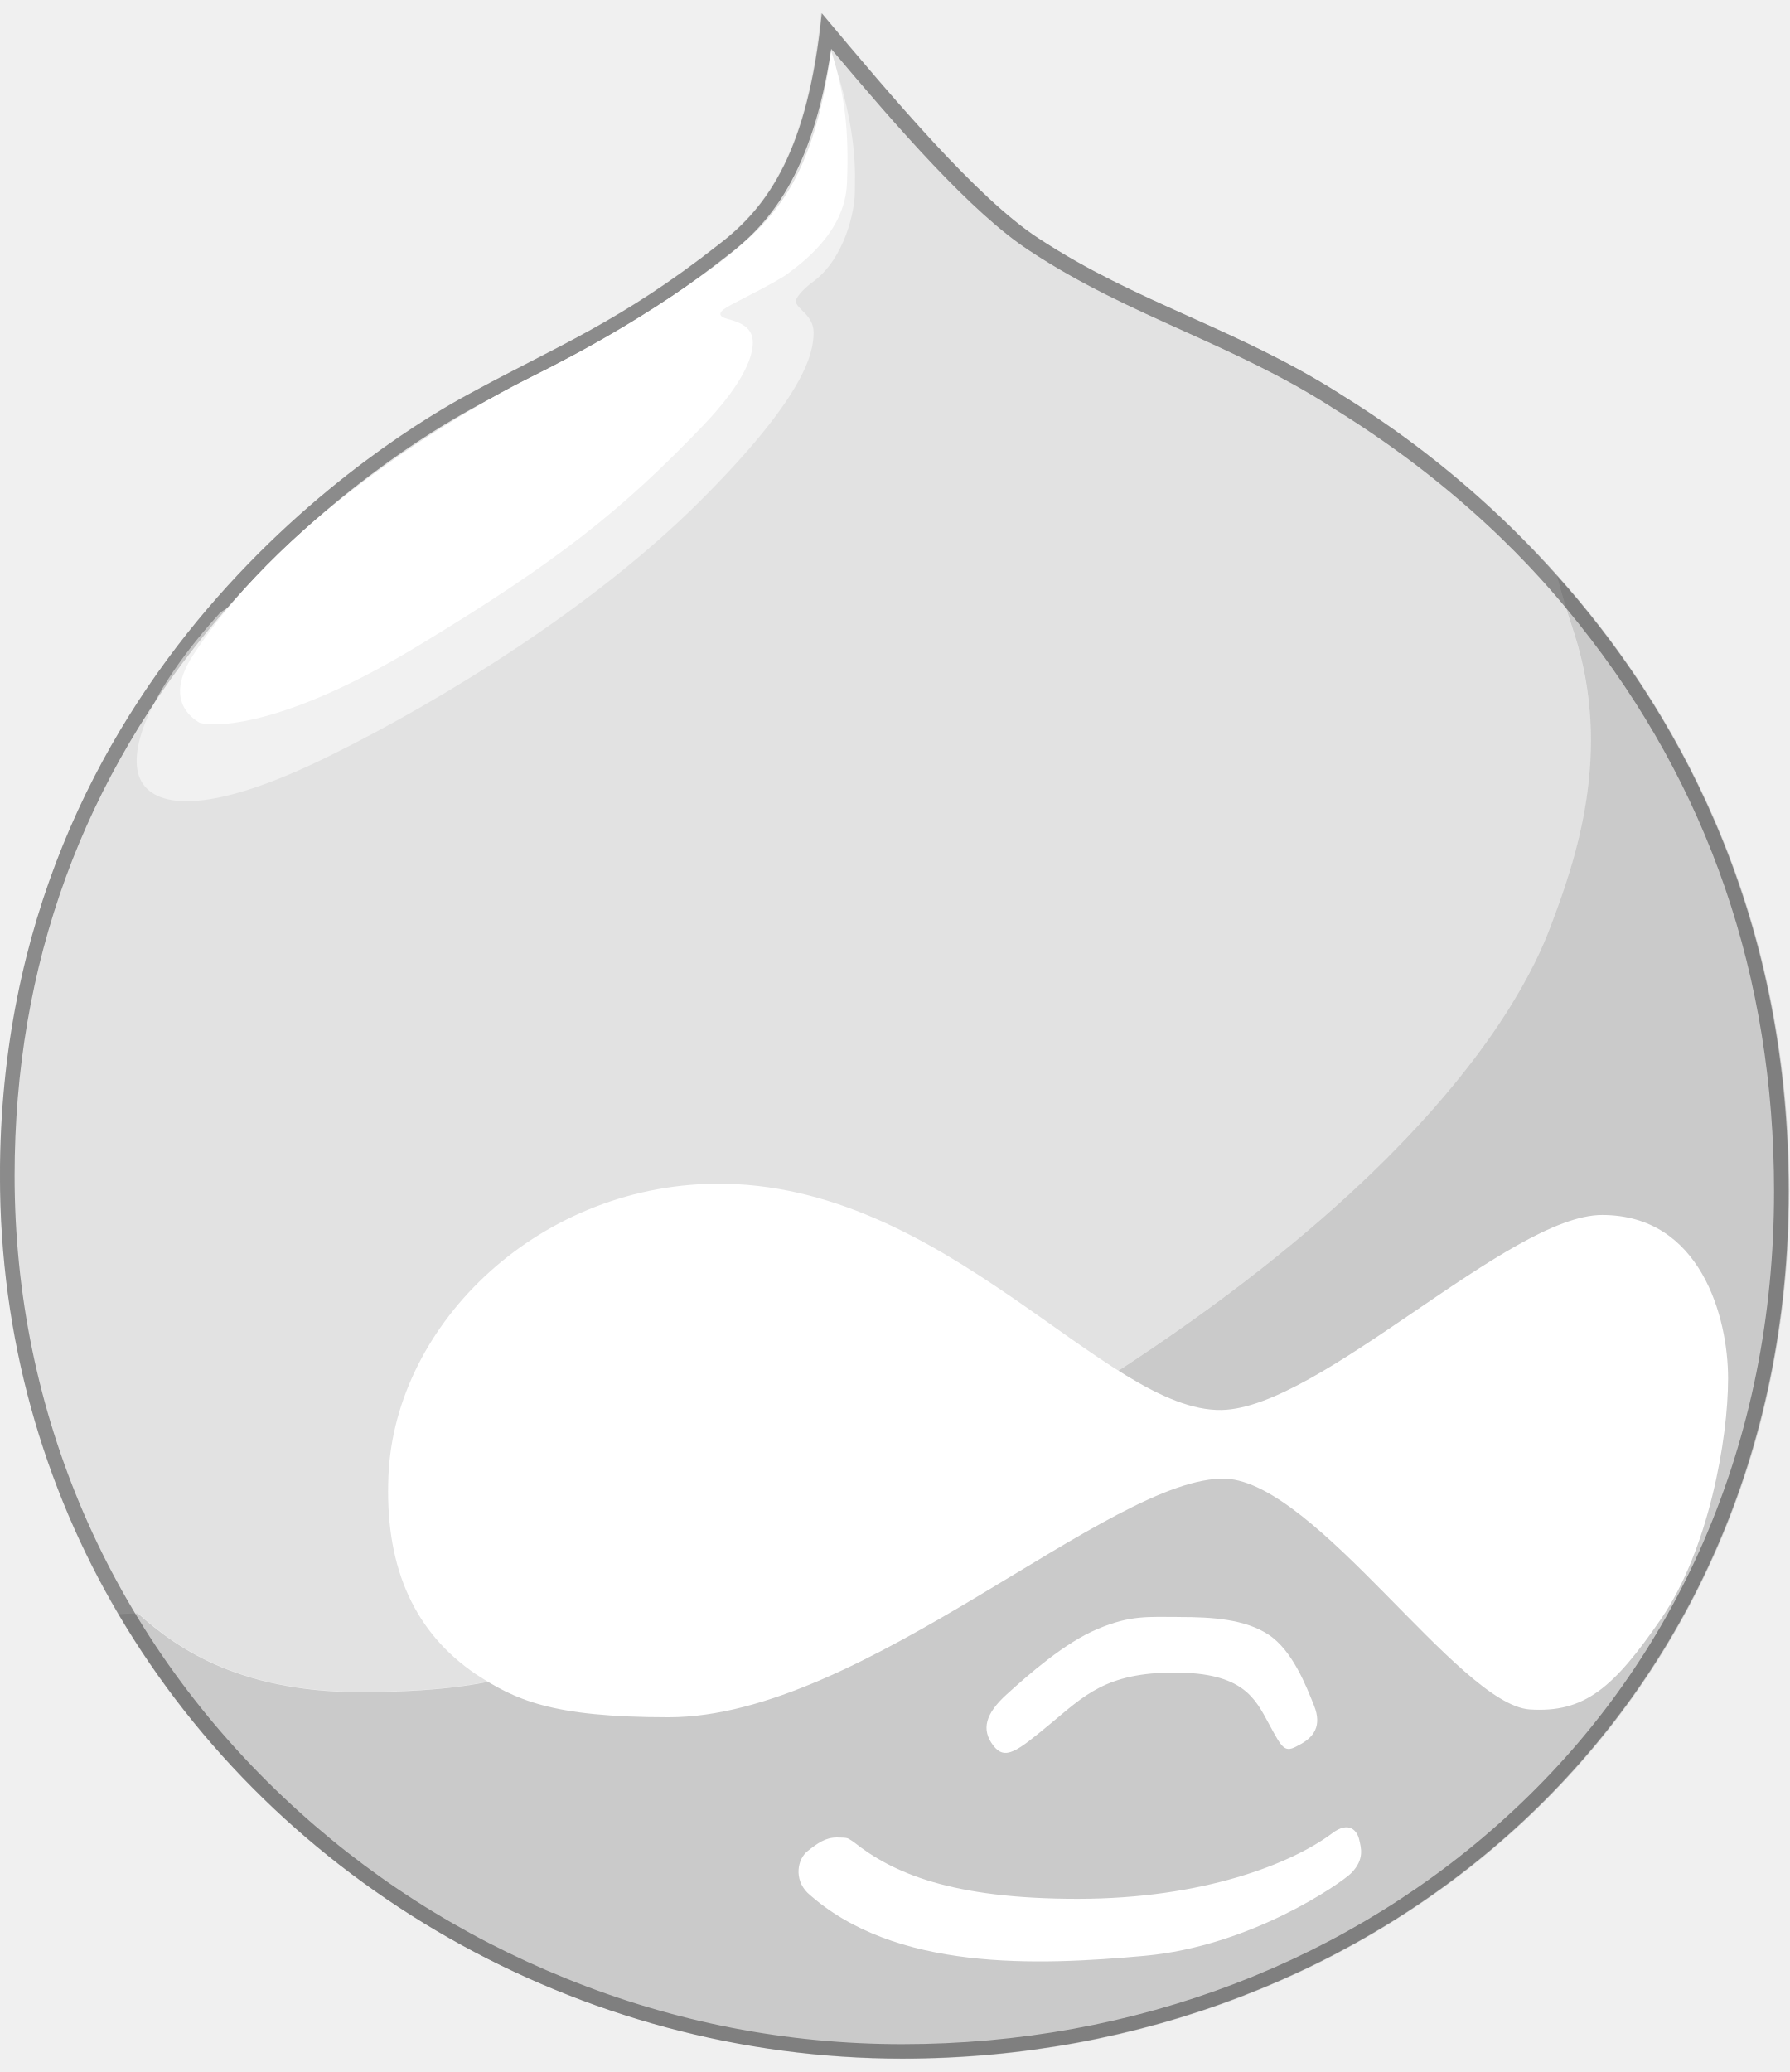
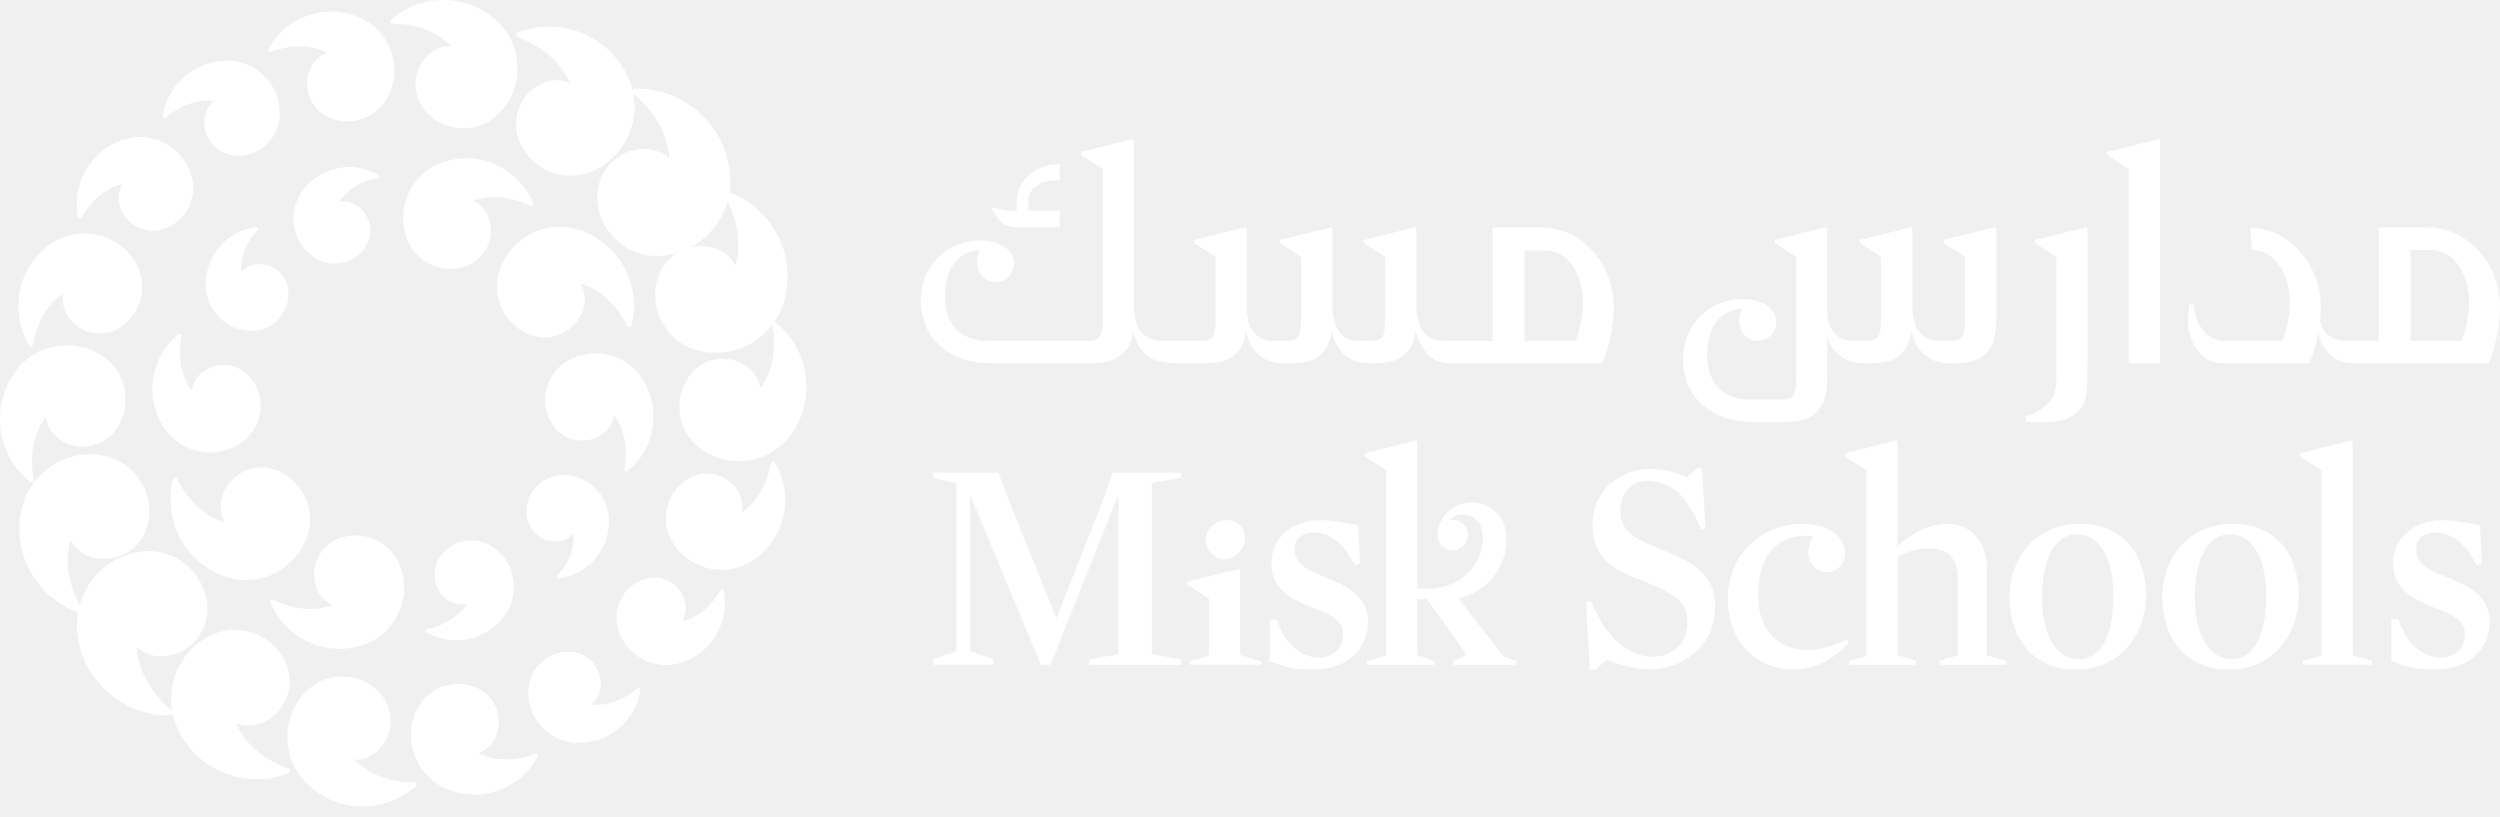
- <svg xmlns="http://www.w3.org/2000/svg" width="57" height="66" viewBox="471.5 467 57 66" enable-background="new 471.5 467 57 66">
-   <path opacity=".2" fill="#303030" d="M528.5 504.965c0 16.634-13.123 27.615-28.24 27.615-10.29 0-19.894-5.523-24.978-14.167l.605-.027c1.313 1.192 3.39 2.58 7.404 2.515 4.77-.064 5.645-.875 9.855-2.756 22.716-10.17 26.925-19.457 27.736-21.59s2.013-5.587.756-9.415c-.242-.737-.42-1.333-.54-1.808-3.018-3.372-6.017-5.225-6.92-5.784-.14-.093-.29-.177-.43-.26l.44.26c2.01 1.247 14.314 8.782 14.314 25.417z" />
-   <path fill="#fff" d="M509.09 518.507c1.006 0 2.077.065 2.83.568.756.503 1.193 1.63 1.445 2.263.25.634 0 1.006-.503 1.258-.438.25-.503.12-.94-.69-.44-.81-.82-1.63-3.01-1.63s-2.887.755-3.948 1.63c-1.062.876-1.443 1.193-1.825.69s-.253-1.006.437-1.63 1.825-1.63 2.888-2.077c1.06-.45 1.62-.383 2.625-.383zm-10.413 7.152c1.257 1.005 3.14 1.825 7.153 1.825 4.015 0 6.836-1.137 8.094-2.077.568-.438.82-.065.875.187.056.25.186.624-.252 1.07-.316.317-3.194 2.33-6.594 2.636-3.4.31-7.964.504-10.73-2.01-.438-.44-.316-1.07 0-1.323.317-.25.568-.438.94-.438.374.008.317.008.513.13z" />
-   <path opacity=".2" fill="#aaa" d="M520.89 496.545c-.81 2.133-5.02 11.42-27.735 21.59-4.21 1.88-5.085 2.69-9.854 2.756-4.013.066-6.09-1.32-7.403-2.514l-.605.028h-.01c-2.393-4.042-3.78-8.783-3.78-13.952 0-7.852 2.97-13.654 6.287-17.687.11-.13.213-.26.325-.382 2.683-3.148 5.55-5.17 7.218-6.203.038-.028.075-.047.112-.065.42-.25.754-.447.987-.568 2.757-1.51 4.77-2.263 7.963-4.77.12-.092.242-.186.354-.288l.008-.01c.875-.754 1.64-1.76 2.18-3.4v-.008c.325-.97.567-2.16.716-3.65l.02.018c2.253 2.69 4.954 5.886 6.89 7.144.69.447 1.38.848 2.068 1.202l.3.15c2.243 1.126 4.507 1.945 6.807 3.333l.428.26c.903.56 3.902 2.412 6.92 5.784.12.475.298 1.07.54 1.807 1.274 3.837.073 7.292-.737 9.425z" />
-   <path opacity=".5" fill="#333" d="M514.176 479.538c-3.26-2.077-6.464-2.887-9.603-4.955-1.938-1.267-4.64-4.47-6.893-7.162-.438 4.332-1.686 6.148-3.26 7.35-3.195 2.515-5.207 3.26-7.963 4.77-2.338 1.256-14.958 8.726-14.958 24.913 0 5.17 1.387 9.91 3.77 13.96 5.077 8.635 14.68 14.158 24.97 14.158 15.126 0 28.24-10.98 28.24-27.614 0-9.127-3.707-15.526-7.386-19.633-3.016-3.382-6.015-5.217-6.918-5.785zm7.627 7.34c4.117 5.15 6.213 11.23 6.213 18.077 0 3.968-.755 7.712-2.245 11.148-1.414 3.25-3.444 6.13-6.053 8.56-5.15 4.806-12.062 7.45-19.475 7.45-3.67 0-7.265-.698-10.692-2.086-3.372-1.36-6.398-3.297-9.016-5.774-5.532-5.225-8.57-12.257-8.57-19.8 0-6.716 2.18-12.695 6.483-17.753 3.288-3.865 6.836-6.007 8.196-6.743.67-.363 1.285-.69 1.89-.997 1.892-.97 3.68-1.89 6.14-3.818 1.312-.997 2.71-2.58 3.305-6.585 2.077 2.468 4.48 5.234 6.314 6.426 1.63 1.08 3.307 1.835 4.918 2.562 1.527.69 3.11 1.406 4.676 2.403l.056.037c4.62 2.84 7.06 5.896 7.86 6.892z" />
-   <path opacity=".5" fill="#fff" d="M497.98 468.678c.874 2.58.753 3.893.753 4.452 0 .56-.307 2.077-1.313 2.832-.438.317-.568.568-.568.624 0 .25.568.438.568 1.006 0 .69-.317 2.077-3.642 5.393-3.325 3.316-8.103 6.278-11.8 8.103-3.698 1.826-5.468 1.686-5.97.81s.185-2.83 2.514-5.392l9.667-6.278 9.164-6.398.503-2.44" />
-   <path fill="#fff" d="M497.98 468.613c-.57 4.145-1.826 5.393-3.512 6.715-2.83 2.133-5.588 3.446-6.212 3.763-1.63.82-7.535 4.08-10.608 8.784-.94 1.444 0 2.012.186 2.133.187.12 2.33.372 6.9-2.385 4.574-2.757 6.595-4.387 9.175-7.078 1.377-1.444 1.573-2.263 1.573-2.636 0-.438-.316-.624-.82-.754-.25-.065-.316-.187 0-.373.317-.186 1.622-.82 1.938-1.07.318-.25 1.827-1.257 1.882-2.887.065-1.63-.056-2.766-.503-4.21zm-14.112 45.628c.065-4.898 4.648-9.472 10.422-9.536 7.348-.065 12.424 7.283 16.13 7.208 3.14-.064 9.166-6.212 12.118-6.212 3.14 0 4.014 3.26 4.014 5.206 0 1.938-.623 5.458-2.133 7.656-1.51 2.198-2.44 3.008-4.2 2.888-2.264-.187-6.78-7.21-9.67-7.35-3.64-.12-11.547 7.6-17.75 7.6-3.763 0-4.9-.567-6.147-1.378-1.92-1.312-2.85-3.315-2.785-6.08z" />
+ <svg xmlns="http://www.w3.org/2000/svg" width="150" height="49" viewBox="0 0 150 49" fill="none">
+   <g clip-path="url(#clip0_6682_1527)">
+     <path fill-rule="evenodd" clip-rule="evenodd" d="M26.53 0C25.432 0.016 24.338 0.412 23.461 1.184C23.413 1.229 23.403 1.307 23.439 1.364C23.464 1.4 23.502 1.422 23.541 1.426C23.55 1.426 23.559 1.425 23.565 1.425C25.016 1.411 26.301 1.946 27.059 2.769C26.541 2.759 26.02 2.954 25.63 3.356C24.688 4.323 24.702 5.876 25.663 6.825C26.861 8.01 28.788 7.992 29.967 6.784C31.439 5.274 31.415 2.847 29.916 1.365C29.011 0.47 27.84 0.016 26.666 0H26.53ZM16.116 2.935C16.09 2.99 16.105 3.057 16.154 3.095C16.186 3.118 16.223 3.124 16.259 3.115C16.266 3.113 16.272 3.11 16.28 3.107C17.505 2.644 18.759 2.699 19.654 3.161C19.21 3.314 18.829 3.639 18.622 4.103C18.119 5.216 18.607 6.528 19.711 7.034C21.092 7.668 22.721 7.051 23.349 5.662C24.135 3.923 23.372 1.871 21.646 1.081C21.072 0.819 20.471 0.695 19.88 0.694C18.352 0.694 16.889 1.523 16.116 2.935ZM31.057 1.953C30.99 1.981 30.951 2.057 30.969 2.129C30.98 2.176 31.012 2.213 31.05 2.232C31.06 2.236 31.067 2.237 31.075 2.241C32.581 2.777 33.709 3.817 34.185 4.955C33.653 4.748 33.043 4.753 32.489 5.021C31.153 5.663 30.587 7.275 31.227 8.619C32.025 10.301 34.024 11.013 35.693 10.209C37.449 9.365 38.353 7.446 37.999 5.609C38.005 5.611 38.009 5.615 38.014 5.619C39.336 6.714 40.092 8.178 40.157 9.5C39.699 9.095 39.081 8.877 38.425 8.94C36.846 9.094 35.691 10.508 35.844 12.097C36.036 14.084 37.791 15.539 39.764 15.347C40.063 15.318 40.355 15.258 40.633 15.174C40.053 15.535 39.603 16.113 39.417 16.833C38.946 18.677 40.047 20.558 41.878 21.034C43.591 21.479 45.33 20.813 46.343 19.486C46.343 19.489 46.34 19.495 46.34 19.5C46.342 19.508 46.345 19.516 46.345 19.524C46.617 20.996 46.311 22.395 45.62 23.312C45.54 22.784 45.25 22.292 44.779 21.965C43.644 21.18 42.092 21.47 41.312 22.616C40.981 23.101 40.804 23.647 40.77 24.195C40.705 25.26 41.181 26.333 42.118 26.982C43.891 28.207 46.316 27.753 47.536 25.965C47.912 25.413 48.161 24.811 48.287 24.195C48.648 22.434 48.022 20.555 46.569 19.376C46.532 19.346 46.48 19.342 46.438 19.356C46.732 18.938 46.958 18.461 47.093 17.936C47.785 15.236 46.307 12.493 43.764 11.546C43.821 11.18 43.834 10.799 43.798 10.413C43.511 7.455 41.003 5.262 38.1 5.322C38.037 5.325 37.983 5.365 37.96 5.423C37.893 5.14 37.795 4.859 37.665 4.586C36.769 2.695 34.898 1.596 32.948 1.596C32.316 1.596 31.675 1.712 31.057 1.953ZM43.649 12.079C44.318 13.402 44.466 14.81 44.126 15.921C43.844 15.407 43.364 15.007 42.756 14.849C42.312 14.734 41.864 14.737 41.446 14.835C42.517 14.258 43.316 13.26 43.649 12.079ZM9.764 6.964C9.757 7.019 9.791 7.072 9.844 7.088C9.879 7.099 9.913 7.092 9.941 7.073C9.946 7.069 9.949 7.064 9.955 7.06C10.858 6.282 11.942 5.937 12.847 6.051C12.518 6.321 12.295 6.718 12.261 7.177C12.174 8.283 12.994 9.25 14.092 9.337C15.465 9.443 16.664 8.411 16.771 7.027C16.904 5.301 15.622 3.79 13.908 3.655C13.806 3.646 13.704 3.642 13.603 3.642C11.688 3.642 10.059 5.059 9.764 6.964ZM7.544 8.336C5.51 8.905 4.289 10.959 4.691 13.011C4.702 13.066 4.755 13.106 4.811 13.101C4.847 13.1 4.88 13.082 4.899 13.054C4.902 13.047 4.905 13.042 4.909 13.036C5.511 11.961 6.44 11.243 7.357 11.033C7.132 11.409 7.055 11.873 7.18 12.331C7.484 13.432 8.617 14.076 9.71 13.771C11.077 13.387 11.875 11.961 11.495 10.585C11.101 9.154 9.81 8.218 8.404 8.218C8.119 8.218 7.831 8.255 7.544 8.336ZM26.587 9.728C24.747 10.347 23.756 12.349 24.37 14.2C24.86 15.682 26.45 16.481 27.922 15.987C29.099 15.592 29.733 14.311 29.341 13.124C29.177 12.632 28.825 12.258 28.392 12.056C29.352 11.683 30.63 11.763 31.827 12.365C31.835 12.369 31.842 12.371 31.848 12.375C31.882 12.388 31.921 12.386 31.956 12.365C32.01 12.333 32.032 12.265 32.011 12.208C31.314 10.542 29.699 9.501 27.971 9.5C27.512 9.5 27.046 9.574 26.587 9.728ZM18.099 11.53C17.231 12.803 17.548 14.544 18.812 15.421C19.822 16.12 21.206 15.863 21.901 14.845C22.458 14.031 22.255 12.917 21.445 12.356C21.109 12.124 20.71 12.056 20.34 12.136C20.769 11.44 21.616 10.876 22.657 10.683C22.663 10.68 22.669 10.68 22.674 10.68C22.702 10.672 22.727 10.651 22.738 10.62C22.757 10.575 22.74 10.521 22.699 10.496C22.153 10.176 21.551 10.022 20.953 10.022C19.852 10.022 18.771 10.547 18.099 11.53ZM29.976 16.231C29.442 17.837 30.3 19.577 31.898 20.116C33.174 20.547 34.555 19.855 34.984 18.57C35.162 18.034 35.098 17.478 34.853 17.018C35.929 17.325 36.985 18.236 37.632 19.545C37.636 19.554 37.639 19.561 37.644 19.569C37.664 19.601 37.701 19.627 37.744 19.631C37.811 19.637 37.876 19.595 37.893 19.53C38.496 17.123 37.175 14.614 34.798 13.811C34.397 13.676 33.988 13.611 33.586 13.611C31.995 13.611 30.509 14.625 29.976 16.231ZM15.366 13.63C13.604 13.844 12.269 15.387 12.346 17.203C12.412 18.727 13.694 19.91 15.207 19.845C16.419 19.792 17.359 18.762 17.305 17.541C17.265 16.565 16.445 15.809 15.476 15.85C15.075 15.867 14.719 16.053 14.476 16.338C14.402 15.531 14.737 14.58 15.445 13.803C15.449 13.798 15.453 13.793 15.458 13.791C15.473 13.767 15.48 13.736 15.473 13.706C15.462 13.661 15.42 13.63 15.374 13.63C15.371 13.63 15.369 13.63 15.366 13.63ZM2.975 14.687C1.05 16.073 0.544 18.709 1.749 20.716C1.782 20.769 1.851 20.791 1.911 20.765C1.949 20.748 1.974 20.716 1.986 20.68C1.987 20.673 1.987 20.665 1.989 20.658C2.216 19.293 2.921 18.175 3.805 17.599C3.712 18.083 3.806 18.604 4.114 19.037C4.853 20.08 6.293 20.321 7.328 19.577C8.621 18.645 8.922 16.834 7.996 15.531C7.293 14.54 6.187 14.012 5.064 14.012C4.34 14.012 3.609 14.23 2.975 14.687ZM10.69 20.076C9.016 21.434 8.629 23.882 9.865 25.696C10.903 27.22 12.973 27.607 14.484 26.56C15.695 25.726 16.002 24.057 15.172 22.839C14.508 21.863 13.184 21.616 12.215 22.286C11.814 22.563 11.566 22.984 11.497 23.433C10.91 22.652 10.647 21.459 10.88 20.203C10.881 20.197 10.882 20.19 10.882 20.182C10.885 20.148 10.874 20.111 10.846 20.086C10.824 20.064 10.792 20.052 10.761 20.052C10.736 20.052 10.71 20.06 10.69 20.076ZM0.84 22.401C-0.591 24.505 -0.142 27.343 1.798 28.918C1.851 28.958 1.93 28.954 1.98 28.907C2.01 28.877 2.025 28.835 2.023 28.794C2.021 28.787 2.02 28.779 2.019 28.771C1.749 27.315 2.053 25.93 2.735 25.025C2.815 25.547 3.1 26.034 3.568 26.356C4.69 27.134 6.223 26.846 6.995 25.713C7.958 24.3 7.601 22.368 6.198 21.398C5.531 20.937 4.772 20.717 4.021 20.717C2.794 20.716 1.588 21.305 0.84 22.401ZM33.857 21.779C33.046 22.339 32.641 23.272 32.71 24.195C32.745 24.65 32.895 25.102 33.17 25.504C33.834 26.481 35.159 26.729 36.128 26.059C36.531 25.781 36.779 25.361 36.846 24.909C37.436 25.691 37.699 26.887 37.466 28.144C37.464 28.15 37.464 28.157 37.461 28.163C37.46 28.2 37.471 28.236 37.498 28.262C37.543 28.302 37.609 28.306 37.655 28.269C38.886 27.272 39.422 25.686 39.13 24.195C39.024 23.655 38.811 23.128 38.482 22.645C37.837 21.699 36.796 21.19 35.737 21.19C35.088 21.19 34.432 21.381 33.857 21.779ZM1.329 30.431C0.644 33.11 2.134 35.832 4.681 36.73C4.613 37.115 4.594 37.517 4.633 37.926C4.912 40.826 7.373 42.976 10.219 42.917C10.278 42.914 10.329 42.877 10.354 42.823C10.423 43.139 10.526 43.452 10.67 43.757C11.859 46.264 14.76 47.382 17.291 46.396C17.359 46.366 17.399 46.291 17.38 46.217C17.369 46.17 17.339 46.134 17.299 46.116C17.29 46.112 17.283 46.11 17.274 46.107C15.765 45.569 14.634 44.527 14.157 43.388C14.69 43.594 15.3 43.589 15.857 43.322C17.197 42.677 17.762 41.064 17.122 39.715C16.323 38.03 14.321 37.316 12.647 38.122C10.917 38.955 10.014 40.826 10.319 42.64C10.315 42.636 10.31 42.632 10.302 42.626C9.007 41.553 8.264 40.119 8.201 38.822C8.653 39.217 9.257 39.434 9.899 39.371C11.446 39.22 12.58 37.833 12.431 36.275C12.243 34.326 10.522 32.899 8.589 33.088C6.727 33.271 5.25 34.595 4.775 36.306C4.058 34.972 3.891 33.532 4.237 32.407C4.512 32.911 4.986 33.303 5.582 33.457C7.017 33.831 8.482 32.96 8.853 31.514C9.316 29.705 8.238 27.861 6.44 27.394C6.089 27.303 5.737 27.26 5.39 27.26C3.522 27.26 1.817 28.525 1.329 30.431ZM46.326 27.688C46.289 27.704 46.265 27.734 46.256 27.77C46.255 27.777 46.254 27.784 46.251 27.791C46.034 29.105 45.356 30.179 44.503 30.733C44.592 30.268 44.501 29.767 44.206 29.351C43.494 28.347 42.11 28.115 41.113 28.832C39.867 29.728 39.579 31.471 40.47 32.726C41.581 34.294 43.744 34.657 45.3 33.537C47.156 32.203 47.642 29.666 46.482 27.735C46.459 27.699 46.418 27.678 46.375 27.678C46.359 27.678 46.342 27.68 46.326 27.688ZM13.341 29.755C13.159 30.297 13.225 30.865 13.473 31.333C12.38 31.021 11.303 30.093 10.644 28.759C10.64 28.751 10.636 28.745 10.634 28.737C10.61 28.702 10.575 28.677 10.53 28.673C10.463 28.665 10.397 28.71 10.379 28.774C9.765 31.226 11.11 33.782 13.529 34.597C15.56 35.283 17.759 34.181 18.439 32.136C18.983 30.499 18.108 28.728 16.482 28.179C16.221 28.09 15.955 28.049 15.693 28.049C14.656 28.049 13.689 28.709 13.341 29.755ZM33.684 28.505C32.475 28.558 31.537 29.586 31.59 30.804C31.63 31.776 32.448 32.534 33.415 32.491C33.816 32.474 34.17 32.288 34.414 32.004C34.487 32.808 34.153 33.757 33.445 34.533C33.441 34.536 33.438 34.54 33.435 34.545C33.417 34.568 33.411 34.6 33.419 34.629C33.43 34.677 33.477 34.709 33.524 34.703C35.281 34.492 36.613 32.954 36.535 31.141C36.471 29.66 35.26 28.503 33.802 28.503C33.763 28.503 33.724 28.504 33.684 28.505ZM21.334 32.127C21.032 32.127 20.725 32.176 20.424 32.277C19.215 32.683 18.564 33.997 18.967 35.213C19.135 35.717 19.495 36.101 19.941 36.307C18.957 36.691 17.646 36.61 16.419 35.991C16.41 35.988 16.404 35.985 16.397 35.98C16.362 35.969 16.32 35.97 16.287 35.991C16.232 36.024 16.209 36.094 16.231 36.152C17.135 38.314 19.547 39.451 21.792 38.696C23.675 38.061 24.694 36.008 24.066 34.11C23.662 32.895 22.538 32.127 21.334 32.127ZM26.391 33.428C25.814 34.271 26.026 35.425 26.863 36.006C27.211 36.247 27.626 36.316 28.007 36.233C27.563 36.954 26.688 37.538 25.608 37.737C25.603 37.739 25.596 37.74 25.591 37.741C25.562 37.75 25.537 37.772 25.524 37.801C25.505 37.849 25.524 37.906 25.566 37.931C27.175 38.873 29.257 38.428 30.328 36.861C31.228 35.543 30.898 33.74 29.589 32.834C29.19 32.558 28.736 32.425 28.287 32.425C27.556 32.425 26.837 32.776 26.391 33.428ZM38.742 34.725C37.468 35.081 36.721 36.411 37.076 37.696C37.52 39.299 39.169 40.239 40.762 39.792C42.659 39.261 43.798 37.347 43.423 35.433C43.412 35.381 43.364 35.345 43.31 35.347C43.276 35.349 43.246 35.368 43.227 35.394C43.225 35.399 43.223 35.404 43.221 35.409C42.657 36.411 41.79 37.082 40.936 37.279C41.146 36.927 41.218 36.493 41.101 36.069C40.865 35.213 40.095 34.654 39.256 34.654C39.087 34.654 38.913 34.677 38.742 34.725ZM31.707 41.325C31.58 42.984 32.809 44.435 34.456 44.564C36.419 44.718 38.138 43.312 38.435 41.386C38.442 41.335 38.41 41.283 38.358 41.268C38.325 41.258 38.291 41.263 38.267 41.282C38.261 41.286 38.256 41.289 38.251 41.294C37.385 42.041 36.343 42.373 35.473 42.264C35.79 42.006 36.005 41.623 36.04 41.182C36.122 40.12 35.334 39.193 34.28 39.109C34.216 39.104 34.153 39.102 34.089 39.102C32.852 39.102 31.805 40.062 31.707 41.325ZM18.342 41.519C16.854 43.048 16.875 45.504 18.393 47.005C20.201 48.792 23.051 48.839 24.927 47.188C24.977 47.142 24.986 47.064 24.947 47.006C24.925 46.969 24.886 46.947 24.846 46.944H24.821C23.352 46.958 22.053 46.417 21.285 45.583C21.808 45.594 22.334 45.397 22.731 44.99C23.685 44.011 23.67 42.438 22.699 41.479C22.099 40.887 21.319 40.591 20.54 40.591C19.743 40.591 18.945 40.901 18.342 41.519ZM24.966 42.665C24.175 44.418 24.944 46.484 26.684 47.282C28.757 48.231 31.178 47.387 32.257 45.413C32.286 45.36 32.27 45.29 32.22 45.253C32.189 45.23 32.15 45.225 32.115 45.233C32.11 45.234 32.102 45.238 32.095 45.24C30.858 45.707 29.596 45.653 28.695 45.186C29.14 45.033 29.523 44.703 29.733 44.237C30.24 43.114 29.748 41.791 28.633 41.282C28.262 41.111 27.872 41.03 27.489 41.03C26.436 41.03 25.431 41.638 24.966 42.665Z" fill="white" />
+     <path d="M126.428 9.116L129.514 8.347L129.596 8.416L129.596 21.797H127.727V10.13L126.428 9.298V9.116Z" fill="white" />
+     <path fill-rule="evenodd" clip-rule="evenodd" d="M132.027 21.225C131.662 20.848 131.434 20.38 131.33 19.811L131.33 19.809C131.329 19.808 131.329 19.808 131.329 19.807C131.233 19.456 131.296 18.789 131.337 18.459C131.342 18.386 131.349 18.319 131.363 18.263V18.262H131.61C131.61 18.262 131.741 20.418 133.469 20.447H136.935C137.233 19.829 137.392 18.81 137.392 18.066C137.392 16.728 136.639 15 135.128 15L135.003 13.65C137.438 13.719 139.246 15.949 139.246 18.41C139.246 18.661 139.231 18.93 139.201 19.209C139.257 19.442 139.331 19.654 139.445 19.829C139.57 20.023 139.742 20.172 139.96 20.287C140.165 20.389 140.429 20.447 140.726 20.447H142.727V13.65H145.757C148.193 13.719 150 15.949 150 18.41C150 19.44 149.749 20.779 149.325 21.797H141.149C140.566 21.797 140.109 21.591 139.754 21.225C139.423 20.884 139.206 20.467 139.091 19.968C138.975 20.606 138.798 21.247 138.57 21.797H133.422C132.839 21.797 132.382 21.591 132.027 21.225ZM145.883 15H144.626V20.447H147.69C147.987 19.829 148.148 18.81 148.148 18.066C148.148 16.728 147.392 15 145.883 15Z" fill="white" />
+     <path d="M125.142 23.884C125.143 23.881 125.144 23.879 125.145 23.876C125.146 23.875 125.146 23.873 125.147 23.87C125.161 23.818 125.174 23.755 125.183 23.687C125.196 23.612 125.206 23.534 125.21 23.452C125.234 23.175 125.236 22.884 125.236 22.776C125.246 22.325 125.246 21.793 125.246 21.793V13.704L125.155 13.636L122.092 14.399V14.581L123.378 15.401V22.843C123.378 22.973 123.371 23.089 123.36 23.195C123.36 23.195 123.312 23.546 123.2 23.783C123.031 24.102 122.607 24.621 121.546 25.019V25.315H122.94C122.94 25.315 124.751 25.389 125.142 23.884Z" fill="white" />
+     <path d="M103.687 25.123L103.692 25.12C102.785 24.86 102.042 24.325 101.537 23.594C101.449 23.445 100.973 22.645 100.985 21.498C100.985 21.488 100.987 21.481 100.989 21.473C101.019 19.459 102.535 17.949 104.541 17.949C105.659 17.949 106.485 18.464 106.568 19.189C106.576 19.241 106.582 19.294 106.582 19.349C106.582 19.822 106.279 20.223 105.855 20.375C105.739 20.419 105.616 20.444 105.484 20.444C104.751 20.444 104.356 19.835 104.356 19.262C104.356 19.012 104.416 18.755 104.526 18.522C103.497 18.573 102.44 19.311 102.44 21.265V21.305C102.44 21.305 102.436 21.436 102.448 21.633L102.449 21.631V21.659C102.453 21.713 102.457 21.771 102.463 21.831C102.529 22.409 102.911 23.971 105.017 23.971H105.671L106.946 23.969C107.266 23.969 107.482 23.889 107.596 23.719C107.709 23.559 107.766 23.263 107.766 22.841V15.399L106.479 14.579V14.396L109.544 13.632L109.635 13.7V18.941C109.645 19.007 109.657 19.073 109.671 19.137C109.727 19.399 109.818 19.638 109.944 19.831C110.058 20.026 110.228 20.173 110.445 20.288C110.65 20.391 110.912 20.447 111.219 20.447H112.051C112.371 20.447 112.587 20.367 112.688 20.197C112.803 20.037 112.859 19.741 112.859 19.32V15.399L111.584 14.579V14.396L114.659 13.632L114.739 13.7V18.271C114.739 18.59 114.774 18.875 114.831 19.137C114.875 19.399 114.967 19.638 115.093 19.831C115.218 20.026 115.389 20.173 115.593 20.288C115.809 20.391 116.072 20.447 116.368 20.447H117.063C117.404 20.447 117.632 20.367 117.735 20.197C117.849 20.037 117.894 19.73 117.894 19.285V15.399L116.618 14.579V14.396L119.693 13.632L119.774 13.7V18.271C119.774 18.271 119.789 19.055 119.754 19.628L119.754 19.627C119.754 19.627 119.754 19.639 119.752 19.66L119.75 19.683L119.747 19.717C119.746 19.729 119.745 19.742 119.744 19.754L119.743 19.768C119.743 19.76 119.743 19.755 119.743 19.753C119.721 19.962 119.659 20.392 119.506 20.697L119.505 20.694C119.405 20.905 119.274 21.084 119.113 21.245C118.931 21.416 118.692 21.554 118.395 21.644C118.111 21.735 117.758 21.793 117.348 21.793H116.904C116.322 21.793 115.833 21.61 115.434 21.245C115.035 20.892 114.796 20.414 114.706 19.809C114.625 20.402 114.42 20.88 114.067 21.245C113.725 21.61 113.133 21.793 112.302 21.793H111.789C111.197 21.793 110.695 21.61 110.297 21.257C109.973 20.977 109.756 20.617 109.635 20.175V21.793C109.635 21.793 109.635 22.422 109.623 22.891C109.625 23.069 109.618 23.895 109.239 24.433C109.162 24.552 109.072 24.664 108.962 24.767C108.781 24.938 108.541 25.075 108.256 25.166C107.958 25.258 107.607 25.314 107.197 25.314H105.387C105.08 25.314 104.806 25.301 104.549 25.276C104.456 25.267 104.374 25.256 104.297 25.246C104.295 25.246 104.293 25.246 104.293 25.246H104.29C103.878 25.188 103.687 25.123 103.687 25.123Z" fill="white" />
+     <path fill-rule="evenodd" clip-rule="evenodd" d="M57.954 21.605C57.954 21.605 58.145 21.671 58.557 21.728H58.56C58.561 21.728 58.562 21.728 58.563 21.729L58.564 21.729L58.565 21.729C58.641 21.739 58.723 21.749 58.816 21.759C59.073 21.784 59.348 21.796 59.654 21.796H60.448V21.795H65.425C66.94 21.795 67.817 21.26 67.999 19.812C68.113 20.382 68.342 20.85 68.706 21.226C68.754 21.277 68.813 21.323 68.882 21.368C69.002 21.456 69.537 21.795 70.618 21.795H72.361C72.77 21.795 73.123 21.739 73.419 21.648C73.704 21.556 73.943 21.419 74.125 21.248C74.32 21.065 74.457 20.86 74.558 20.622C74.661 20.382 74.73 20.108 74.764 19.812C74.855 20.428 75.094 20.906 75.504 21.26C75.902 21.613 76.404 21.795 76.996 21.795H77.508C78.34 21.795 78.933 21.613 79.274 21.248C79.628 20.883 79.832 20.405 79.911 19.812C80.003 20.417 80.242 20.895 80.642 21.248C81.04 21.613 81.529 21.795 82.11 21.795H82.554C82.965 21.795 83.317 21.739 83.602 21.648C83.898 21.556 84.138 21.419 84.32 21.248C84.503 21.065 84.65 20.86 84.753 20.611C84.856 20.37 84.912 20.097 84.947 19.812C85.049 20.382 85.277 20.85 85.641 21.226C85.994 21.591 86.45 21.794 87.031 21.794L87.039 21.795C87.043 21.795 87.049 21.795 87.054 21.795H96.149L96.154 21.797C96.157 21.791 96.159 21.785 96.162 21.778L96.164 21.772C96.583 20.758 96.829 19.432 96.829 18.41C96.829 15.949 95.022 13.719 92.586 13.65H89.557V20.447L89.576 20.451H86.609C86.314 20.451 86.051 20.394 85.847 20.291C85.63 20.177 85.459 20.029 85.335 19.835C85.208 19.642 85.129 19.402 85.072 19.14C85.015 18.877 84.98 18.593 84.98 18.273V13.703L84.902 13.635L81.826 14.399V14.581L83.102 15.402V19.289C83.102 19.733 83.056 20.04 82.942 20.199C82.84 20.37 82.612 20.451 82.27 20.451H81.575C81.279 20.451 81.017 20.394 80.8 20.291C80.596 20.177 80.425 20.029 80.299 19.835C80.174 19.642 80.082 19.402 80.037 19.14C79.981 18.877 79.945 18.593 79.945 18.273V13.703L79.867 13.635L76.791 14.399V14.581L78.067 15.402V19.323C78.067 19.744 78.011 20.04 77.895 20.199C77.793 20.37 77.577 20.451 77.258 20.451H76.426C76.118 20.451 75.858 20.394 75.651 20.291C75.435 20.177 75.265 20.029 75.151 19.835C75.026 19.642 74.935 19.402 74.878 19.14C74.82 18.877 74.799 18.593 74.799 18.273V13.703L74.707 13.635L71.641 14.399V14.581L72.931 15.402V19.323C72.931 19.744 72.873 20.04 72.758 20.199C72.644 20.37 72.428 20.451 72.11 20.451H69.697C68.376 20.417 68.034 19.39 68.034 18.273V8.416L67.953 8.348L64.867 9.115V9.297L66.165 10.129V19.289C66.155 20.029 66.074 20.451 65.323 20.451H59.282C57.174 20.451 56.793 18.887 56.729 18.31C56.723 18.249 56.717 18.192 56.714 18.139V18.111L56.713 18.113C56.701 17.915 56.705 17.785 56.705 17.785C56.705 17.776 56.705 17.767 56.705 17.758L56.705 17.744C56.705 15.791 57.761 15.052 58.79 15.002C58.682 15.231 58.622 15.486 58.622 15.735C58.622 16.307 59.017 16.916 59.751 16.916C59.883 16.916 60.006 16.891 60.12 16.848C60.544 16.697 60.849 16.295 60.849 15.822C60.849 15.715 60.833 15.612 60.804 15.514C60.802 15.509 60.801 15.504 60.8 15.499C60.797 15.492 60.795 15.486 60.792 15.479C60.599 14.854 59.823 14.428 58.805 14.428C56.778 14.428 55.251 15.969 55.251 18.013C55.251 18.026 55.252 18.038 55.252 18.05C55.253 18.06 55.254 18.07 55.254 18.08C55.254 18.088 55.252 18.096 55.252 18.105C55.254 18.184 55.259 18.26 55.264 18.334C55.265 18.349 55.267 18.364 55.268 18.379L55.268 18.38L55.268 18.381C55.27 18.398 55.272 18.415 55.273 18.432C55.282 18.516 55.292 18.599 55.304 18.678C55.308 18.697 55.311 18.716 55.315 18.735L55.319 18.756C55.321 18.766 55.322 18.776 55.324 18.786C55.34 18.872 55.359 18.954 55.378 19.032C55.382 19.044 55.385 19.056 55.388 19.067C55.532 19.617 55.747 19.981 55.804 20.076C56.309 20.807 57.047 21.347 57.954 21.605ZM91.471 15.025H92.724C93.944 15.025 94.668 16.157 94.9 17.296C94.951 17.558 94.977 17.819 94.977 18.066C94.977 18.81 94.817 19.828 94.519 20.447H91.471V15.025Z" fill="white" />
+     <path fill-rule="evenodd" clip-rule="evenodd" d="M120.568 35.802C120.568 33.63 122.019 31.432 124.795 31.432C127.237 31.432 128.756 33.086 128.756 35.749C128.756 37.948 127.309 40.174 124.546 40.174C122.129 40.174 120.568 38.458 120.568 35.802ZM122.521 35.855C122.521 38.098 123.386 39.547 124.724 39.547C126.043 39.547 126.8 38.162 126.8 35.749C126.8 33.438 125.978 32.059 124.6 32.059C123.318 32.059 122.521 33.514 122.521 35.855Z" fill="white" />
+     <path fill-rule="evenodd" clip-rule="evenodd" d="M133.963 31.432C131.189 31.432 129.737 33.63 129.737 35.802C129.737 38.458 131.297 40.174 133.714 40.174C136.478 40.174 137.924 37.948 137.924 35.749C137.924 33.086 136.406 31.432 133.963 31.432ZM133.892 39.547C132.554 39.547 131.691 38.098 131.691 35.855C131.691 33.514 132.487 32.059 133.768 32.059C135.146 32.059 135.969 33.438 135.969 35.749C135.969 38.162 135.212 39.547 133.892 39.547Z" fill="white" />
+     <path d="M119.201 39.132L119.199 39.132V39.322L120.371 39.642V39.887H116.363V39.642L117.477 39.323V39.133L117.475 39.132V34.776C117.475 33.537 116.902 32.909 115.77 32.909C115.037 32.909 114.492 33.05 113.853 33.409L113.854 39.323L114.946 39.642V39.887H110.94V39.642L111.985 39.355V28.213L110.687 27.382V27.199L113.773 26.431L113.853 26.499V32.778C114.847 31.873 115.805 31.432 116.779 31.432C118.453 31.432 119.201 32.728 119.201 34.013V39.132Z" fill="white" />
+     <path d="M141.159 26.499L141.08 26.43L137.993 27.199V27.381L139.292 28.213V39.354L138.177 39.641V39.885H142.33V39.641L141.16 39.322L141.159 26.499Z" fill="white" />
+     <path d="M105.523 36.319C105.605 37.046 106.075 39.101 108.725 38.998C109.442 38.922 110.126 38.689 110.831 38.344L110.924 38.583C110.076 39.505 108.926 40.141 107.77 40.165C107.745 40.17 107.715 40.174 107.678 40.174C106.019 40.174 104.714 39.317 104.081 37.946C104.078 37.938 104.074 37.93 104.07 37.922L104.066 37.913C104.028 37.829 103.992 37.742 103.958 37.654C103.958 37.653 103.957 37.651 103.956 37.649C103.956 37.648 103.955 37.647 103.954 37.646H103.955C103.765 37.135 103.664 36.563 103.664 35.944C103.664 33.372 105.587 31.432 108.137 31.432C109.623 31.432 110.701 32.153 110.701 33.146C110.701 33.818 110.239 34.327 109.626 34.327C108.893 34.327 108.498 33.718 108.498 33.146C108.498 32.81 108.606 32.462 108.795 32.181C108.635 32.157 108.477 32.148 108.262 32.148C106.923 32.148 105.493 33.057 105.493 35.607L105.493 35.628C105.493 35.637 105.493 35.647 105.493 35.657L105.493 35.656C105.493 35.656 105.489 35.821 105.503 36.07L105.505 36.068L105.505 36.078C105.505 36.084 105.505 36.092 105.506 36.103C105.509 36.162 105.514 36.225 105.52 36.291L105.52 36.291L105.523 36.319Z" fill="white" />
+     <path d="M146.909 34.672L146.812 34.633C145.907 34.272 144.971 33.898 144.971 32.959C144.971 32.217 145.537 31.998 146.011 31.943C147.165 31.889 147.924 32.841 148.082 33.058C148.25 33.307 148.419 33.591 148.595 33.919L148.906 33.815L148.802 31.53H148.801L148.8 31.52L148.709 31.502C148.28 31.415 147.273 31.211 146.578 31.211C144.815 31.211 143.584 32.285 143.584 33.823C143.584 35.311 144.756 35.924 145.962 36.428C147.095 36.839 147.896 37.196 147.896 38.041C147.896 38.787 147.451 39.303 146.736 39.427C146.716 39.43 146.696 39.434 146.677 39.437L146.674 39.437L146.671 39.437L146.667 39.437C146.665 39.438 146.664 39.438 146.663 39.438C145.389 39.584 144.564 38.496 144.442 38.322C144.244 37.999 144.06 37.614 143.898 37.158H143.484V39.651C143.485 39.652 143.488 39.653 143.488 39.653L143.559 39.684C144.477 40.094 145.186 40.174 146.099 40.174C148.063 40.174 149.381 39.009 149.381 37.274C149.381 35.702 147.953 35.107 146.909 34.672Z" fill="white" />
+     <path d="M99.634 32.949C100.008 33.103 100.395 33.264 100.769 33.446C102.269 34.168 102.91 35.042 102.91 36.37C102.91 38.981 100.664 40.156 99.07 40.156L99.065 40.155C98.134 40.139 97.099 39.919 96.413 39.575L95.664 40.214H95.382L95.157 36.106L95.456 36.069C95.679 36.579 95.903 37.02 96.128 37.402C96.275 37.646 97.359 39.344 99.065 39.405V39.404L99.07 39.404C99.1 39.405 99.129 39.405 99.16 39.405C100.403 39.405 101.237 38.577 101.237 37.344C101.237 36.395 100.938 35.846 99.167 35.097L98.969 35.019L98.931 35.004C98.425 34.805 97.904 34.599 97.427 34.368C96.131 33.729 95.553 32.838 95.553 31.48C95.553 29.359 97.24 28.181 98.962 28.125H98.965C99.773 28.148 100.618 28.339 101.209 28.637L101.873 28.07H102.123L102.323 31.71L102.057 31.743C101.707 30.943 101.355 30.332 100.997 29.872C100.309 29.019 99.335 28.878 98.983 28.855C98.974 28.855 98.961 28.854 98.947 28.854L98.875 28.853C98.861 28.852 98.849 28.852 98.841 28.852C97.874 28.852 97.224 29.573 97.224 30.646C97.224 31.546 97.68 32.111 98.8 32.593C99.069 32.715 99.343 32.828 99.634 32.949Z" fill="white" />
+     <path d="M66.767 28.359L66.085 30.26L63.388 37.093L60.623 30.261L59.902 28.359H55.983L55.984 28.36H55.983V28.661L57.382 29.016V37.028H57.383V39.085L55.983 39.564V39.886H59.603V39.564L58.203 39.084V29.676L58.204 29.678L62.451 39.883H63.035L67.103 29.689V39.252L65.349 39.572V39.887H70.865V39.572L69.112 39.252L69.113 28.979L70.865 28.66V28.359H66.767Z" fill="white" />
+     <path d="M72.356 32.377C72.356 31.72 72.913 31.205 73.625 31.205C74.143 31.205 74.7 31.615 74.7 32.282C74.7 32.895 74.191 33.551 73.433 33.551C72.87 33.551 72.356 32.992 72.356 32.377Z" fill="white" />
+     <path d="M74.409 34.205L74.329 34.137L71.244 34.905V35.088L72.541 35.92V39.332L71.398 39.685V39.886H75.66V39.685L74.41 39.298L74.409 34.205Z" fill="white" />
+     <path d="M79.507 34.633L79.604 34.672L79.606 34.673C80.65 35.108 82.077 35.703 82.077 37.274C82.077 39.009 80.757 40.174 78.794 40.174C77.882 40.174 77.174 40.094 76.253 39.684L76.183 39.653C76.182 39.652 76.18 39.652 76.179 39.651V37.158H76.594C76.754 37.614 76.938 37.999 77.137 38.322C77.26 38.496 78.086 39.584 79.359 39.438C79.362 39.437 79.369 39.437 79.373 39.437L79.396 39.433C79.407 39.431 79.419 39.429 79.431 39.427C80.146 39.303 80.591 38.787 80.591 38.041C80.591 37.196 79.79 36.839 78.657 36.428C77.451 35.924 76.279 35.311 76.279 33.823C76.279 32.285 77.511 31.211 79.273 31.211C79.968 31.211 80.974 31.415 81.403 31.502L81.404 31.502L81.495 31.52L81.496 31.53H81.497L81.6 33.815L81.29 33.919C81.114 33.591 80.946 33.307 80.777 33.058C80.619 32.841 79.86 31.889 78.706 31.943C78.231 31.998 77.666 32.217 77.666 32.959C77.666 33.898 78.601 34.272 79.507 34.633Z" fill="white" />
+     <path d="M90.088 39.232L87.495 35.889C89.142 35.572 90.386 34.124 90.386 32.385C90.386 32.228 90.377 32.073 90.356 31.923C90.218 30.915 89.355 30.138 88.31 30.138C87.209 30.138 86.309 30.999 86.247 32.084H86.251C86.251 32.087 86.25 32.09 86.25 32.093C86.249 32.096 86.249 32.1 86.249 32.103C86.249 32.61 86.659 33.02 87.165 33.02C87.671 33.02 88.082 32.61 88.082 32.103C88.082 31.597 87.671 31.186 87.165 31.186C87.081 31.186 87.002 31.201 86.926 31.221C87.14 31.002 87.438 30.866 87.768 30.866C88.356 30.866 88.839 31.298 88.928 31.861L88.931 31.857C88.931 31.857 89.002 32.15 88.948 32.601C88.948 32.602 88.948 32.603 88.947 32.604C88.947 32.604 88.947 32.605 88.947 32.605C88.947 32.605 88.947 32.606 88.947 32.606C88.941 32.658 88.934 32.71 88.924 32.765C88.888 32.981 88.826 33.198 88.734 33.413C88.728 33.428 88.723 33.444 88.716 33.459L88.715 33.455C88.286 34.423 87.283 35.3 85.65 35.334H85.039V35.134H85.038V26.501L84.958 26.432L81.871 27.201V27.383L83.171 28.214V39.327L82.017 39.682V39.887H86.086V39.682L85.039 39.301L85.038 35.947H85.621L87.997 39.276L87.186 39.682V39.887H90.973V39.682L90.194 39.37L90.088 39.232Z" fill="white" />
+     <path d="M62.886 10.864C62.297 10.984 61.711 11.359 61.711 11.991V12.639H63.586V13.631H60.992C60.984 13.631 60.975 13.63 60.975 13.63C60.549 13.63 60.213 13.48 59.953 13.211C59.808 13.062 59.693 12.891 59.606 12.701C59.585 12.657 59.567 12.612 59.55 12.566L59.548 12.567C59.534 12.526 59.52 12.486 59.508 12.446H59.509C59.559 12.459 59.608 12.472 59.658 12.484C59.877 12.535 60.097 12.573 60.318 12.599C60.544 12.626 60.77 12.64 60.999 12.639V12.062C61.035 10.8 62.189 9.864 63.462 9.864C63.502 9.864 63.544 9.866 63.586 9.868V10.838C63.48 10.829 63.378 10.823 63.285 10.823C63.157 10.823 63.021 10.837 62.886 10.864Z" fill="white" />
+   </g>
+   <defs>
+     <clipPath id="clip0_6682_1527">
+       <rect width="150" height="48.387" fill="white" />
+     </clipPath>
+   </defs>
</svg>
